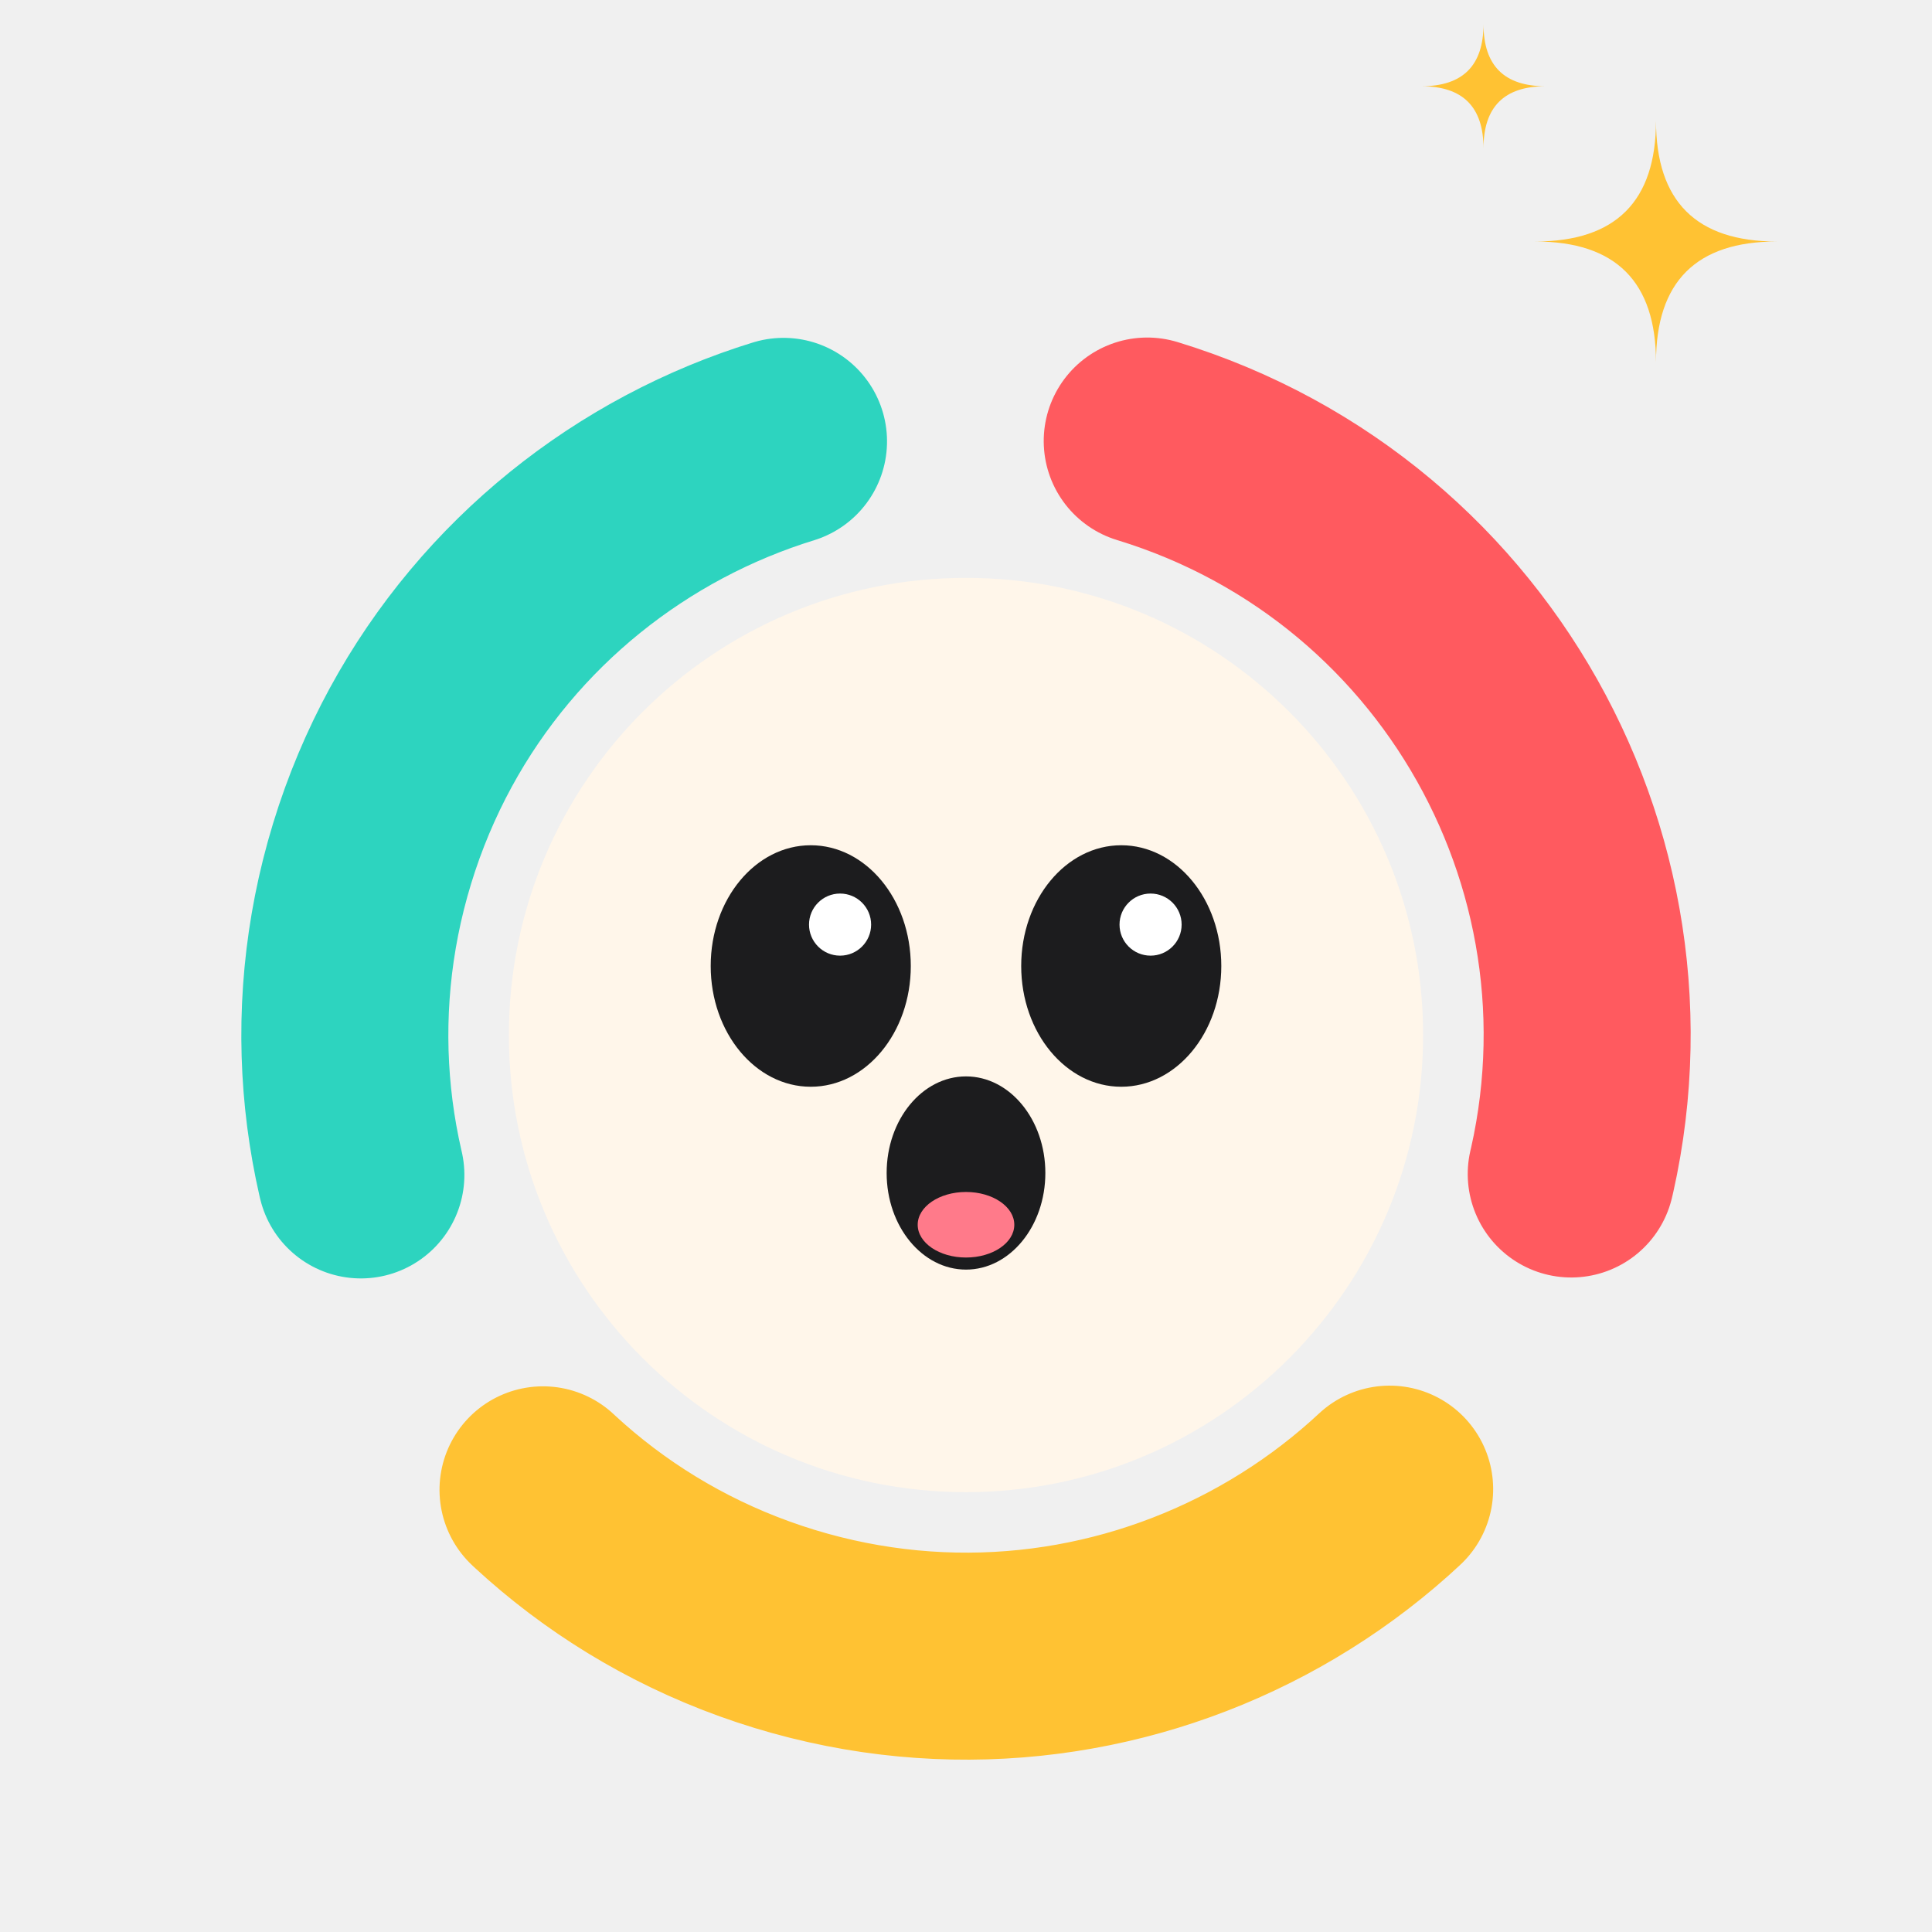
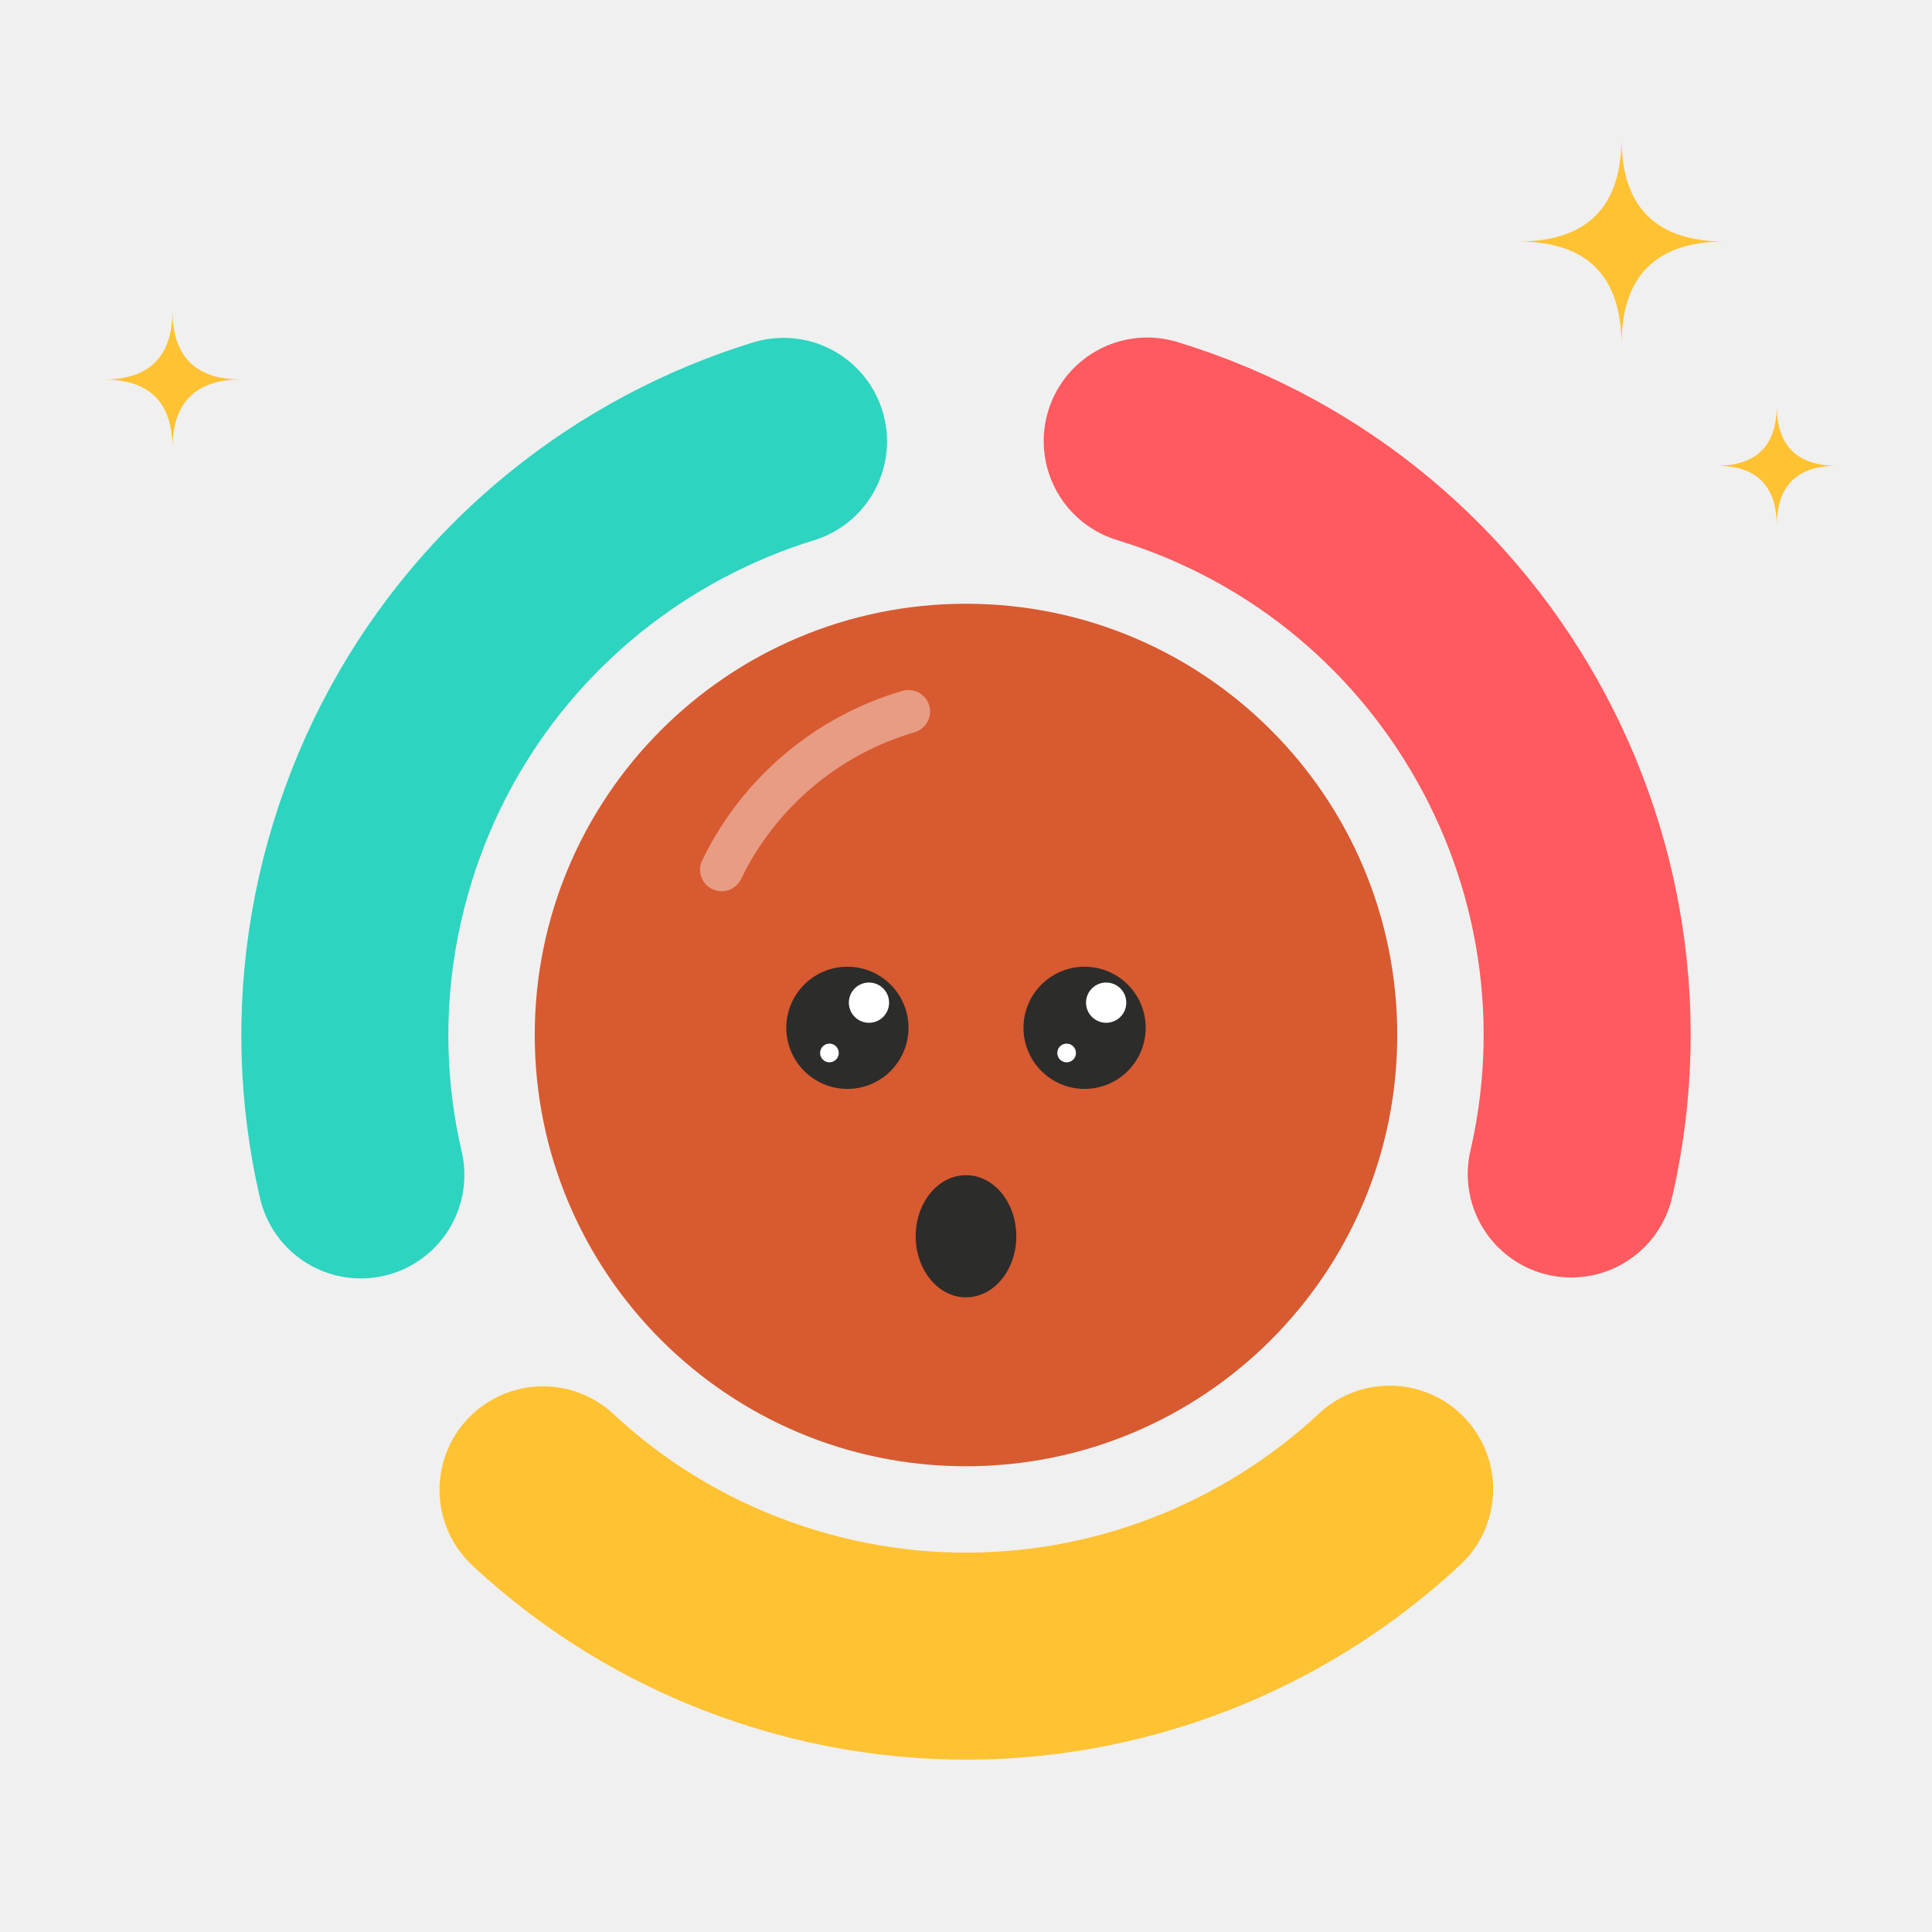
- <svg xmlns="http://www.w3.org/2000/svg" viewBox="-6 0 112 112" width="1024" height="1024">
+ <svg xmlns="http://www.w3.org/2000/svg" viewBox="-6 0 112 112">
  <g transform="rotate(-73 50 60)">
-     <circle cx="50" cy="60" r="36" fill="none" stroke="#ff5a5f" stroke-width="12" stroke-linecap="round" stroke-dasharray="54 172.2" stroke-dashoffset="0" />
-     <circle cx="50" cy="60" r="36" fill="none" stroke="#ffc233" stroke-width="12" stroke-linecap="round" stroke-dasharray="54 172.2" stroke-dashoffset="-75.4" />
-     <circle cx="50" cy="60" r="36" fill="none" stroke="#2dd4bf" stroke-width="12" stroke-linecap="round" stroke-dasharray="54 172.2" stroke-dashoffset="-150.8" />
+     <circle class="arc" cx="50" cy="60" r="36" fill="none" stroke="#ff5a5f" stroke-width="12" stroke-linecap="round" stroke-dasharray="54 172.2" stroke-dashoffset="0" />
+     <circle class="arc" cx="50" cy="60" r="36" fill="none" stroke="#ffc233" stroke-width="12" stroke-linecap="round" stroke-dasharray="54 172.2" stroke-dashoffset="-75.4" />
+     <circle class="arc" cx="50" cy="60" r="36" fill="none" stroke="#2dd4bf" stroke-width="12" stroke-linecap="round" stroke-dasharray="54 172.2" stroke-dashoffset="-150.8" />
  </g>
-   <circle cx="50" cy="60" r="26.5" fill="#fff6ea" />
-   <ellipse cx="41" cy="56" rx="5.8" ry="7" fill="#1c1c1e" />
-   <circle cx="42.7" cy="53.6" r="1.8" fill="#fff" />
-   <ellipse cx="59" cy="56" rx="5.8" ry="7" fill="#1c1c1e" />
-   <circle cx="60.7" cy="53.6" r="1.8" fill="#fff" />
-   <ellipse cx="50" cy="68" rx="4.6" ry="5.6" fill="#1c1c1e" />
-   <ellipse cx="50" cy="71" rx="2.8" ry="1.9" fill="#ff7a8a" />
-   <path d="M90 7 Q90 14 97 14 Q90 14 90 21 Q90 14 83 14 Q90 14 90 7 Z" fill="#ffc233" />
-   <path d="M80 1.4 Q80 5 83.6 5 Q80 5 80 8.6 Q80 5 76.4 5 Q80 5 80 1.4 Z" fill="#ffc233" />
+   <g class="face">
+     <g transform="translate(50 60) scale(0.41667) translate(-100 -105)">
+       <circle cx="100" cy="105" r="60" fill="#D85A30" />
+       <path d="M66 82 A42 42 0 0 1 92 60" stroke="#e89c83" stroke-width="6" stroke-linecap="round" fill="none" />
+       <g class="eye">
+         <circle cx="83.5" cy="104" r="8.5" fill="#2C2C2A" />
+         <circle cx="86.5" cy="100.5" r="2.8" fill="#FFFFFF" />
+         <circle cx="81" cy="107.5" r="1.3" fill="#FFFFFF" />
+       </g>
+       <g class="eye">
+         <circle cx="116.5" cy="104" r="8.5" fill="#2C2C2A" />
+         <circle cx="119.5" cy="100.5" r="2.8" fill="#FFFFFF" />
+         <circle cx="114" cy="107.5" r="1.3" fill="#FFFFFF" />
+       </g>
+       <ellipse cx="100" cy="133" rx="7" ry="8.5" fill="#2C2C2A" />
+     </g>
+   </g>
+   <path d="M88 8 Q88 14 94 14 Q88 14 88 20 Q88 14 82 14 Q88 14 88 8 Z" fill="#ffc233" />
+   <path d="M97 23.5 Q97 27 100.5 27 Q97 27 97 30.5 Q97 27 93.5 27 Q97 27 97 23.5 Z" fill="#ffc233" />
+   <path d="M4 18 Q4 22 8 22 Q4 22 4 26 Q4 22 0 22 Q4 22 4 18 Z" fill="#ffc233" />
</svg>
